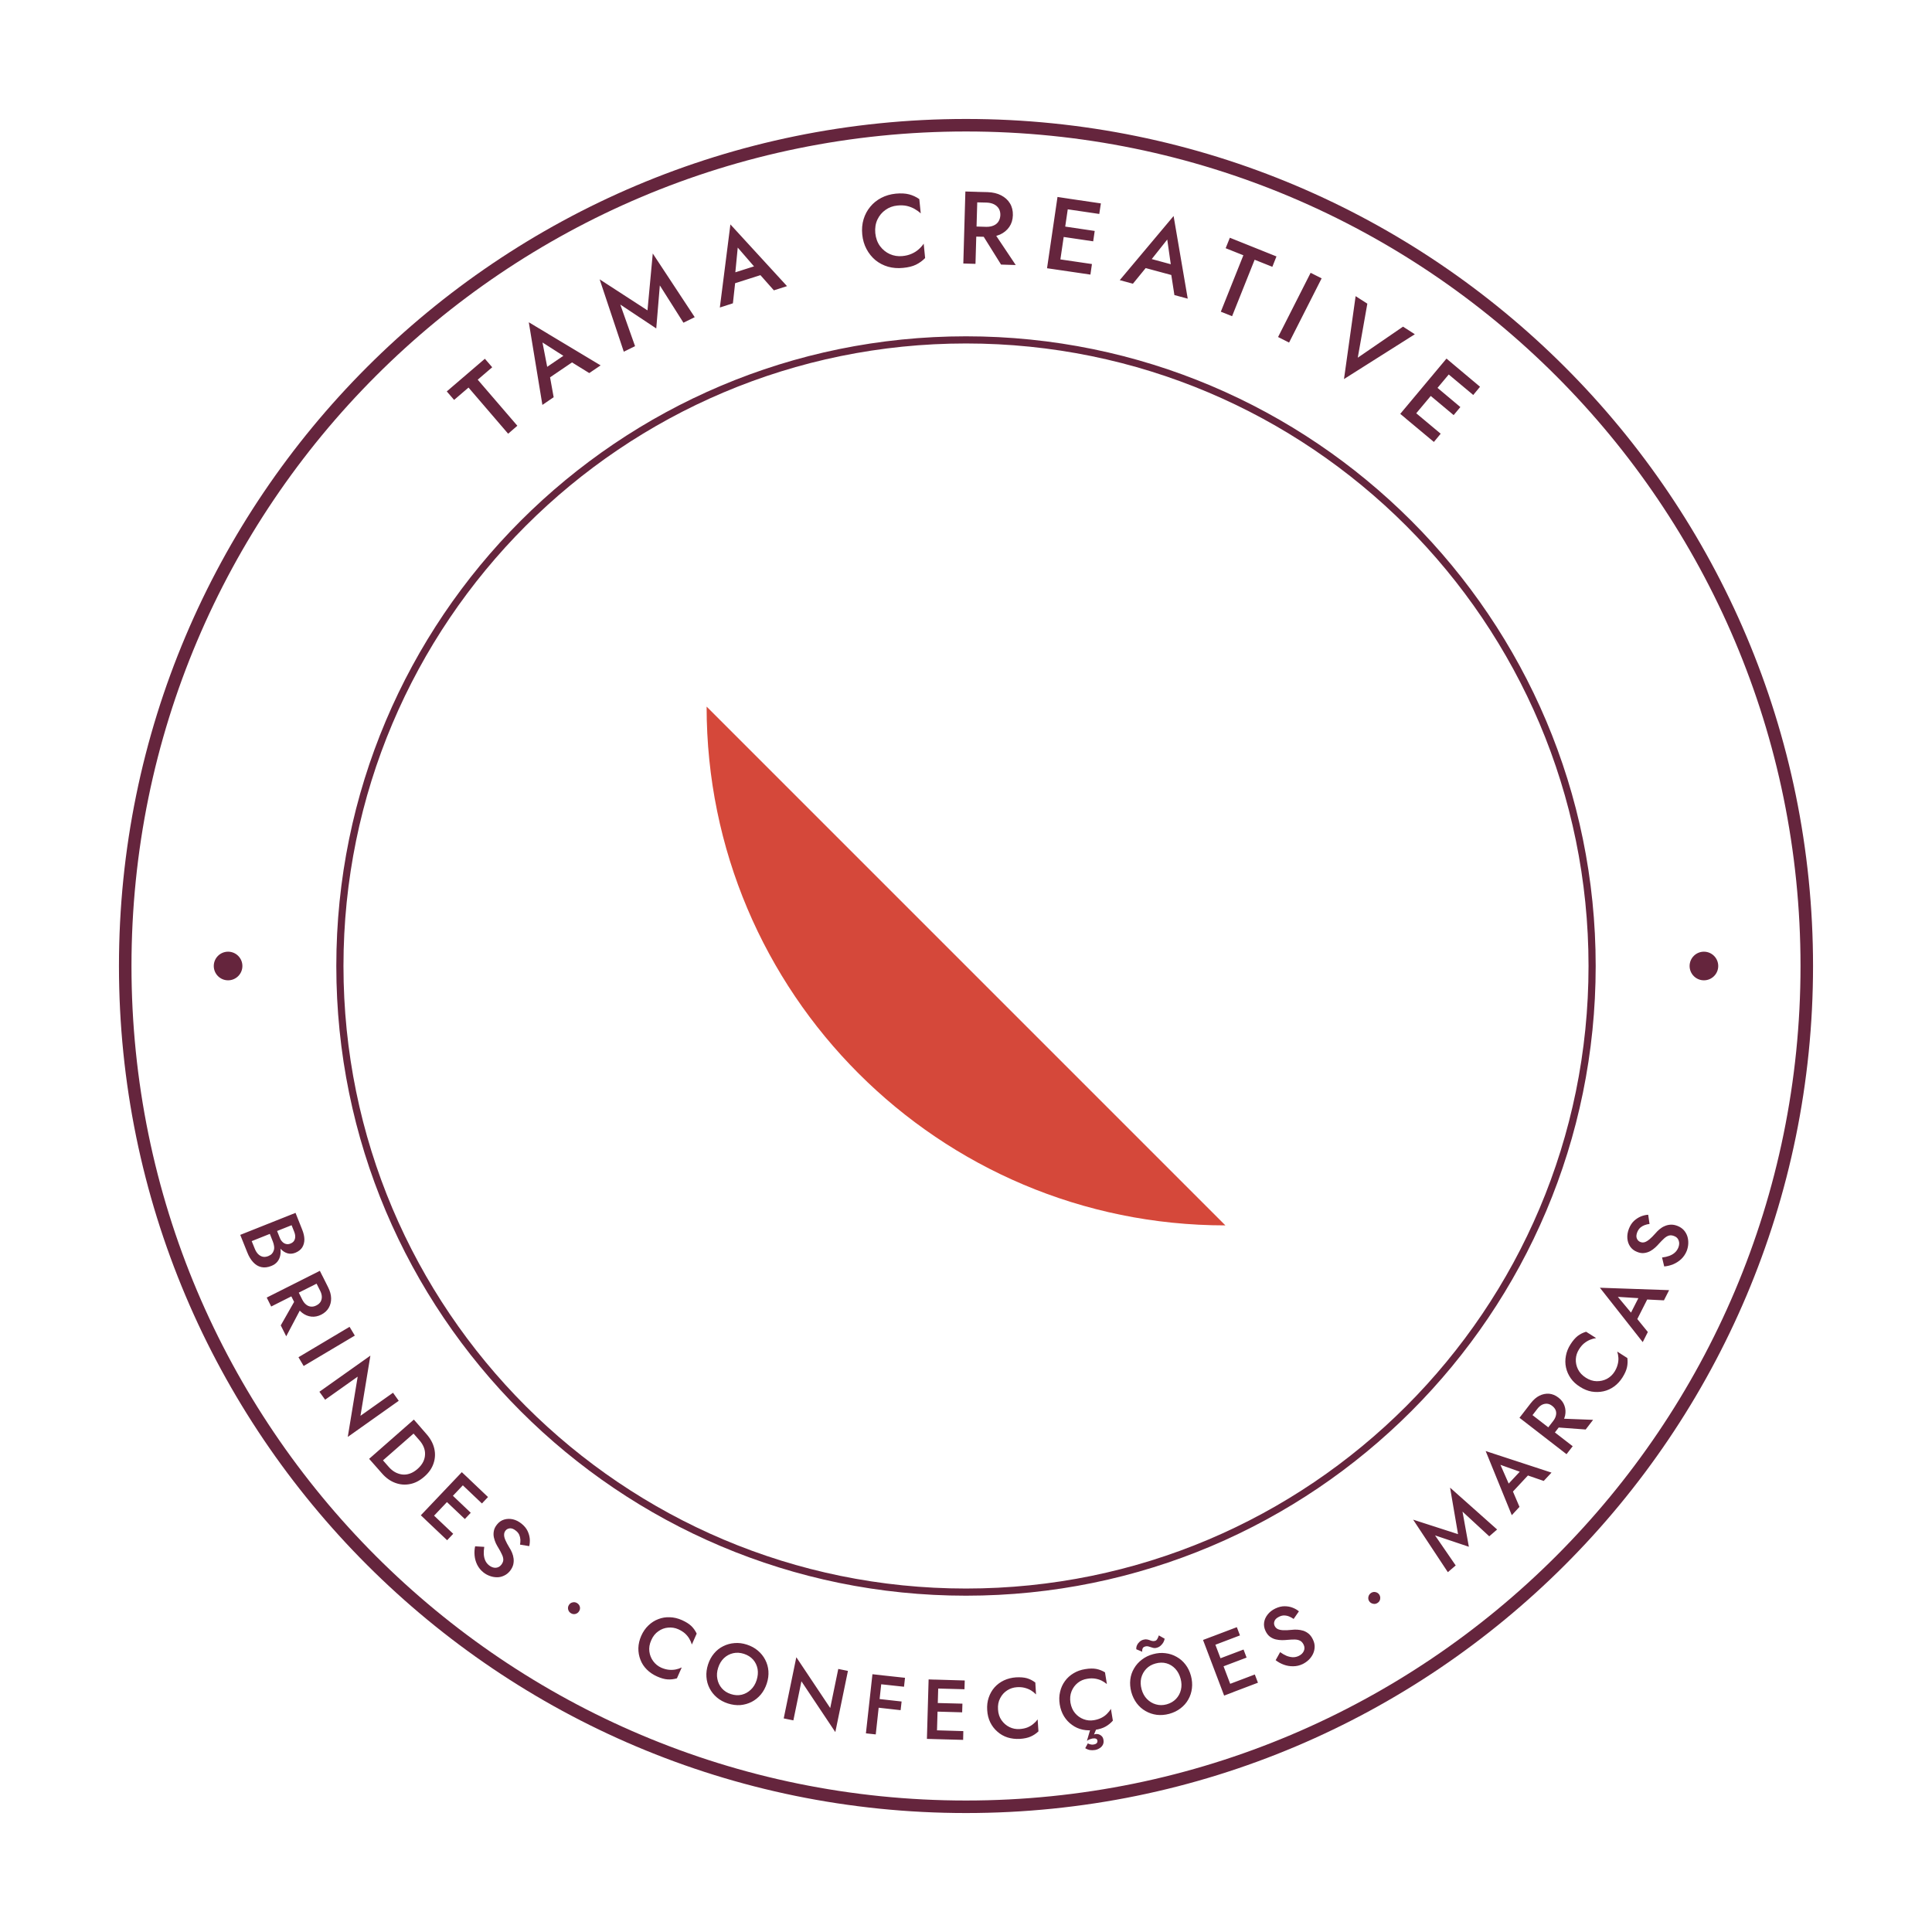
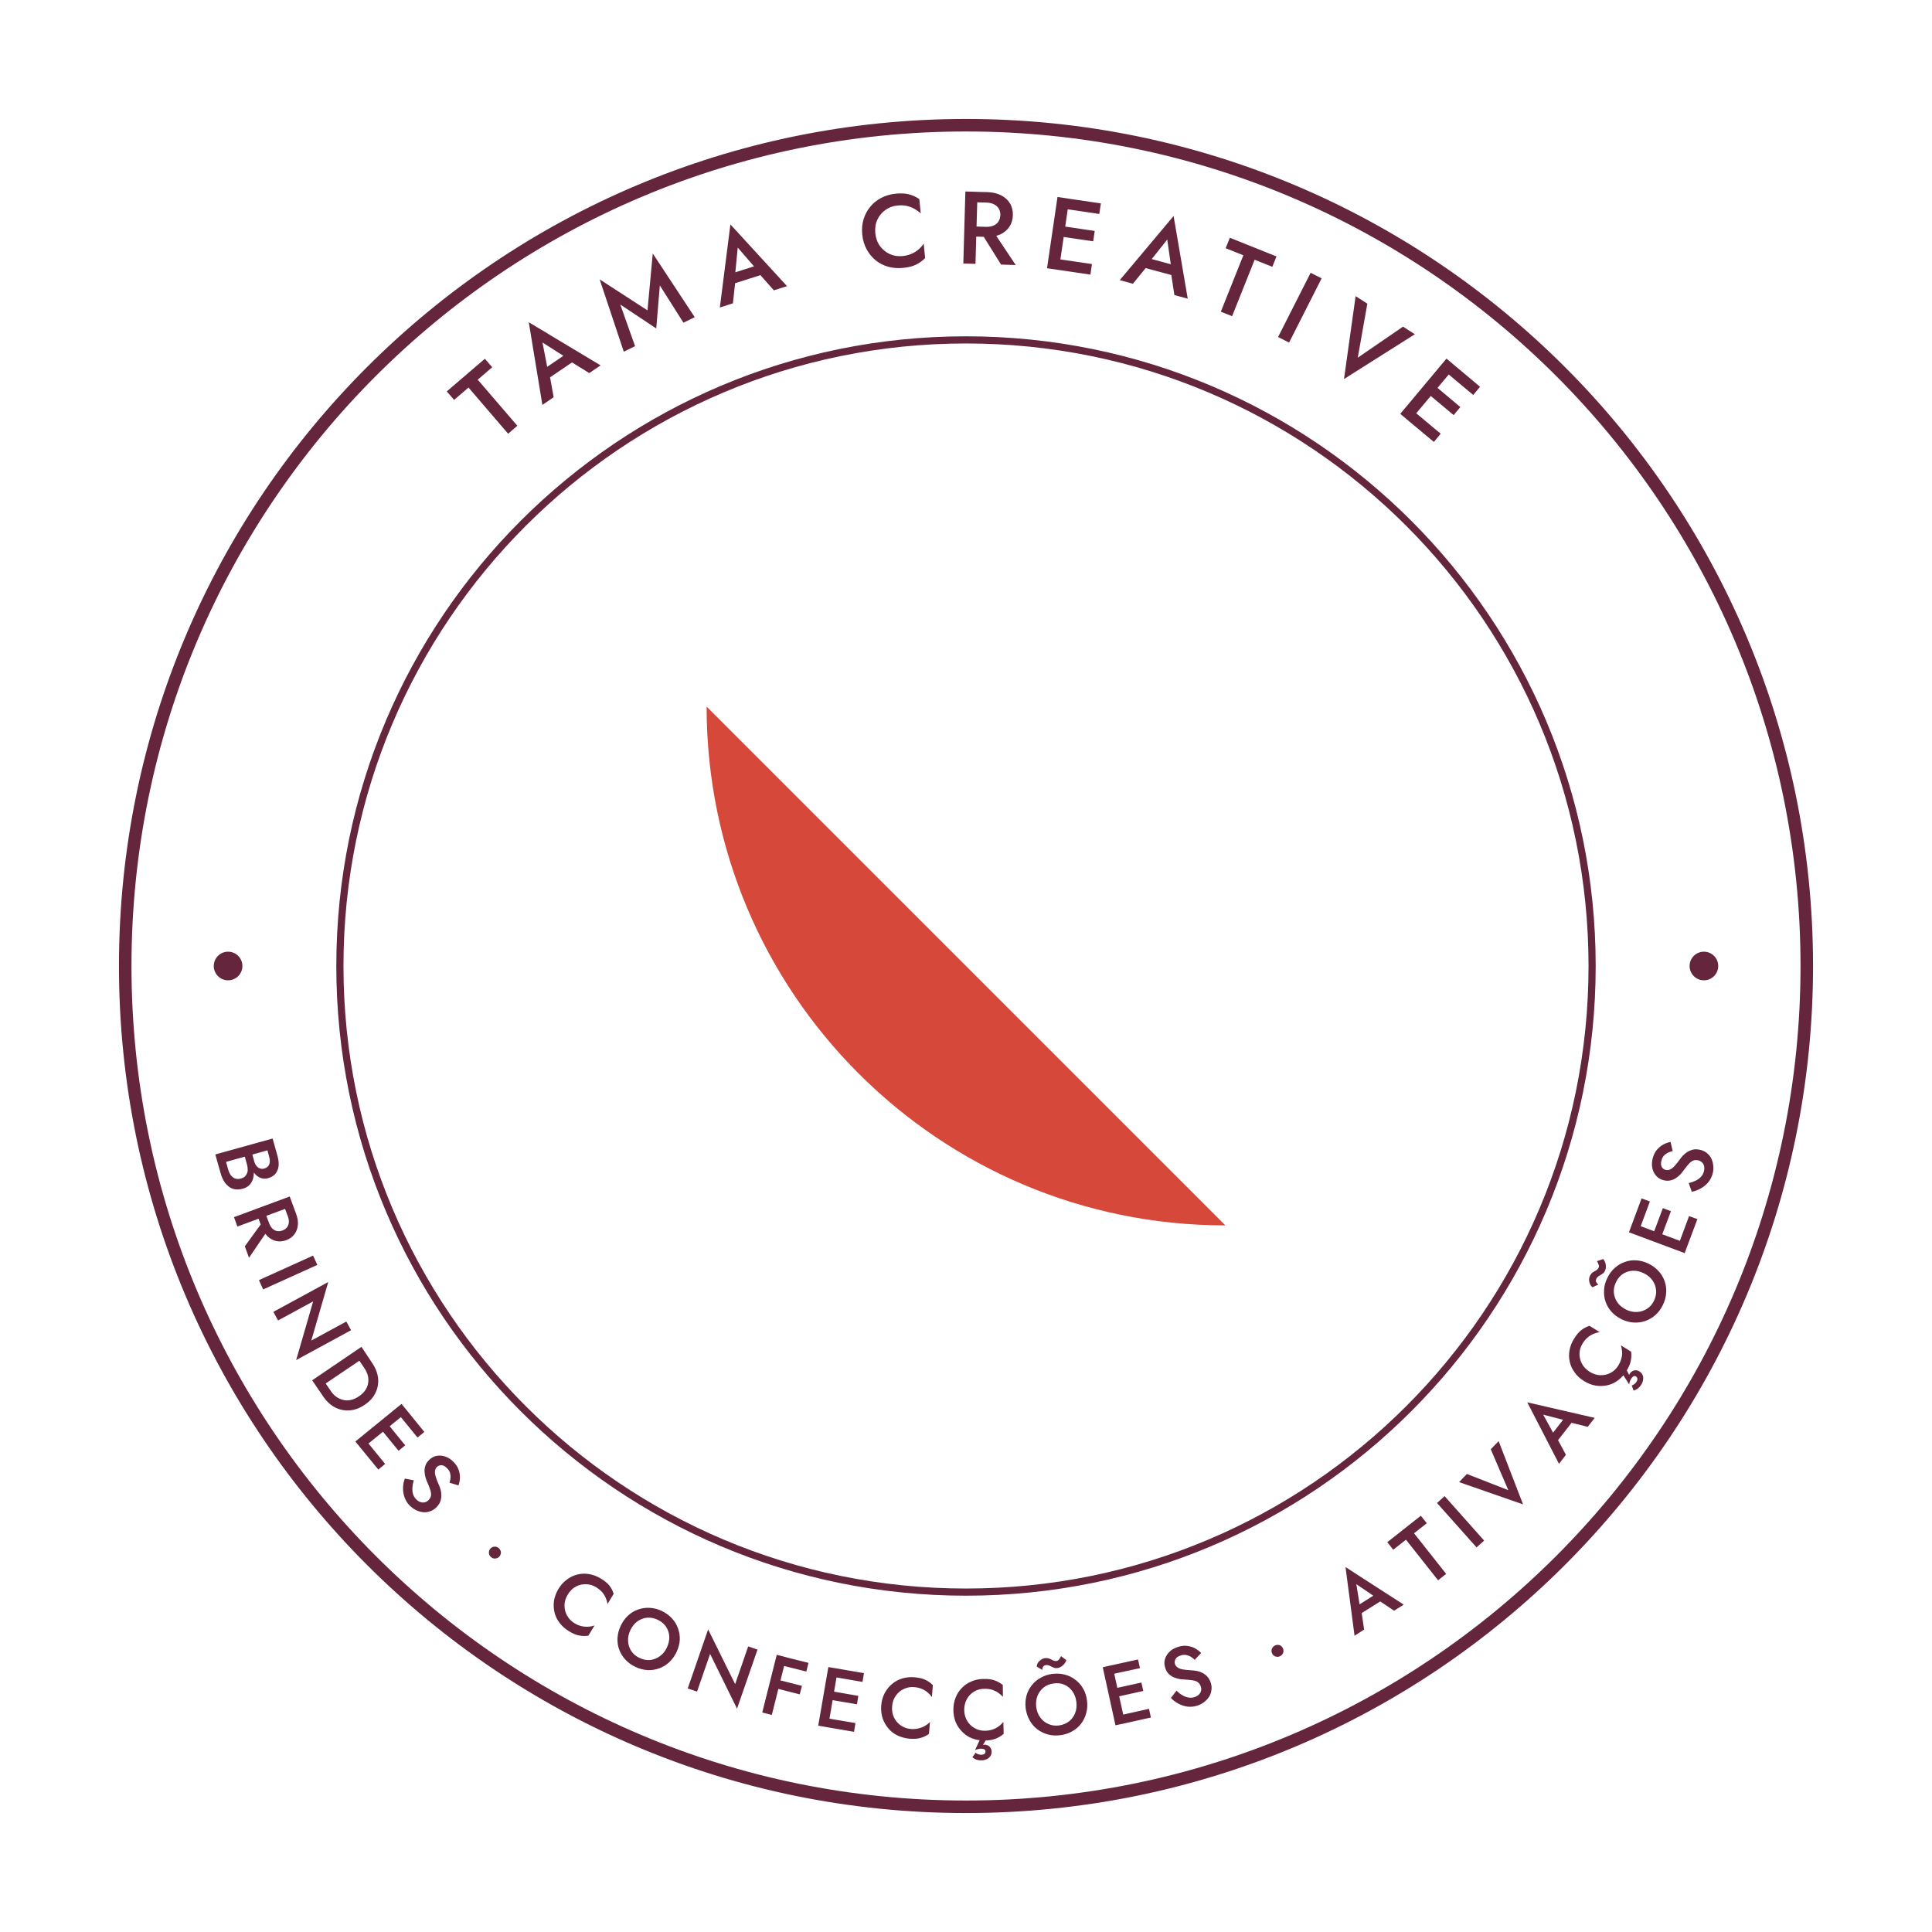
<svg xmlns="http://www.w3.org/2000/svg" viewBox="0 0 216 216" width="216" height="216">
  <g transform="translate(8 8)">
    <circle cx="100" cy="100" r="94" fill="none" stroke="#65253D" stroke-width="1.4" />
    <circle cx="100" cy="100" r="70" fill="none" stroke="#65253D" stroke-width="0.8" />
    <path fill="#65253D" d="M42.77 36.71 44.38 35.33 48.81 40.49 49.84 39.6 45.41 34.45 47.03 33.06 46.21 32.11 41.95 35.76Z M52.99 34.53 56.51 32.14 55.65 31.33 52.56 33.43ZM52.65 30.29 55.39 32.04 55.6 32.3 57.88 33.71 59.15 32.85 51.12 28.03 52.64 37.27 53.9 36.41 53.41 33.7 53.26 33.44Z M61.35 26.05 65.37 28.72 65.77 23.91 68.41 28.08 69.67 27.46 64.98 20.34 64.39 26.7 59.04 23.23 61.74 31.32 63 30.7Z M73.6 23.85 77.65 22.56 77.06 21.54 73.5 22.67ZM74.48 19.68 76.61 22.14 76.74 22.45 78.52 24.46 79.99 23.99 73.66 17.09 72.48 26.38 73.94 25.91 74.24 23.18 74.17 22.88Z M89.86 18.07Q89.78 17.22 90.1 16.54Q90.42 15.87 91.01 15.46Q91.59 15.05 92.32 14.98Q92.89 14.92 93.37 15.02Q93.85 15.13 94.24 15.35Q94.63 15.57 94.94 15.86L94.78 14.26Q94.25 13.89 93.64 13.73Q93.03 13.57 92.15 13.65Q91.26 13.74 90.53 14.12Q89.8 14.5 89.3 15.11Q88.79 15.72 88.55 16.51Q88.31 17.3 88.4 18.22Q88.49 19.12 88.88 19.85Q89.27 20.58 89.88 21.09Q90.5 21.59 91.29 21.82Q92.08 22.04 92.96 21.95Q93.84 21.87 94.41 21.59Q94.98 21.31 95.43 20.85L95.27 19.24Q95.03 19.6 94.69 19.89Q94.35 20.19 93.9 20.38Q93.45 20.58 92.88 20.63Q92.15 20.7 91.49 20.41Q90.84 20.12 90.39 19.52Q89.95 18.92 89.86 18.07Z M101.48 17.67 103.92 21.58 105.56 21.63 102.94 17.71ZM99.93 13.41 99.7 21.46 101.06 21.5 101.29 13.45ZM100.7 14.61 102.32 14.65Q102.79 14.67 103.13 14.84Q103.47 15.01 103.66 15.31Q103.85 15.62 103.84 16.05Q103.82 16.48 103.62 16.78Q103.42 17.08 103.07 17.22Q102.72 17.37 102.25 17.36L100.62 17.31L100.59 18.44L102.27 18.48Q103.16 18.51 103.81 18.22Q104.46 17.92 104.84 17.37Q105.22 16.82 105.24 16.06Q105.26 15.3 104.91 14.73Q104.57 14.17 103.93 13.84Q103.3 13.51 102.41 13.48L100.73 13.44Z M109.89 22.11 113.91 22.7 114.08 21.52 110.06 20.93ZM110.89 15.33 114.9 15.92 115.08 14.74 111.06 14.15ZM110.43 18.42 114.22 18.98 114.39 17.82 110.6 17.26ZM110.23 14.02 109.06 21.99 110.38 22.18 111.55 14.22Z M119.49 21.81 123.6 22.92 123.66 21.75 120.05 20.77ZM122.5 18.78 122.96 22.01 122.89 22.34 123.3 24.99 124.79 25.39 123.21 16.15 117.19 23.32 118.66 23.72 120.4 21.59 120.5 21.3Z M129.03 19.75 131.01 20.54 128.49 26.85 129.75 27.35 132.27 21.04 134.25 21.83 134.71 20.67 129.5 18.58Z M138.53 22.5 134.89 29.68 136.12 30.3 139.76 23.12Z M143.8 31.99 144.87 25.95 143.56 25.11 142.26 34.38 150.18 29.37 148.86 28.52Z M149.19 38.81 152.31 41.41 153.07 40.49 149.96 37.89ZM153.59 33.55 156.71 36.16 157.47 35.24 154.36 32.63ZM151.58 35.95 154.52 38.41 155.27 37.51 152.34 35.05ZM153.72 32.09 148.55 38.27 149.57 39.12 154.74 32.95Z" />
-     <path fill="#65253D" d="M22.37 129.58 22.79 130.65Q23.03 131.24 23.37 131.62Q23.71 131.99 24.14 132.12Q24.56 132.24 25.02 132.06Q25.55 131.84 25.79 131.46Q26.03 131.07 26.03 130.56Q26.02 130.05 25.78 129.46L25.04 127.6L18.86 130.06L19.65 132.03Q19.91 132.69 20.3 133.11Q20.69 133.54 21.2 133.66Q21.71 133.78 22.32 133.54Q22.76 133.37 23.01 133.06Q23.25 132.76 23.33 132.37Q23.41 131.98 23.35 131.54Q23.3 131.1 23.12 130.65L22.65 129.47L22.07 129.7L22.51 130.82Q22.61 131.08 22.64 131.32Q22.68 131.57 22.61 131.79Q22.55 132 22.4 132.17Q22.25 132.33 22 132.43Q21.65 132.57 21.36 132.5Q21.08 132.43 20.85 132.2Q20.63 131.97 20.49 131.62L20.14 130.76L24.6 128.98L24.9 129.73Q25.07 130.17 24.97 130.52Q24.87 130.88 24.48 131.03Q24.22 131.14 23.99 131.08Q23.76 131.03 23.58 130.85Q23.39 130.67 23.28 130.38L22.88 129.38Z M25.27 136.87 23.39 140.18 24 141.4 25.82 137.95ZM27.76 134.08 21.82 137.07 22.32 138.07 28.26 135.08ZM27.19 135.11 27.79 136.3Q27.97 136.65 27.98 136.97Q27.99 137.28 27.84 137.54Q27.69 137.79 27.37 137.95Q27.06 138.11 26.76 138.08Q26.46 138.05 26.22 137.85Q25.98 137.66 25.8 137.31L25.2 136.11L24.37 136.53L24.99 137.77Q25.32 138.42 25.79 138.78Q26.26 139.14 26.81 139.2Q27.36 139.26 27.92 138.98Q28.48 138.69 28.75 138.22Q29.03 137.74 29.02 137.15Q29.01 136.56 28.68 135.91L28.06 134.67Z M31.08 140.34 25.37 143.74 25.95 144.72 31.67 141.32Z M35.94 147.71 32.3 150.29 33.41 143.56 27.71 147.6 28.35 148.49 31.99 145.91 30.88 152.65 36.58 148.61Z M38.27 150.71 33.27 155.1 34.03 155.96 39.03 151.58ZM34.69 156.71Q35.36 157.48 36.17 157.78Q36.99 158.09 37.84 157.92Q38.68 157.76 39.44 157.09Q40.2 156.43 40.47 155.61Q40.75 154.79 40.55 153.94Q40.35 153.09 39.68 152.33L38.73 151.24L37.93 151.93L38.87 153Q39.2 153.37 39.37 153.78Q39.54 154.19 39.52 154.61Q39.51 155.03 39.31 155.44Q39.1 155.86 38.68 156.23Q38.26 156.6 37.82 156.75Q37.39 156.9 36.97 156.85Q36.56 156.8 36.17 156.59Q35.78 156.37 35.46 156L34.52 154.93L33.73 155.62Z M39.55 161.89 41.99 164.2 42.67 163.48 40.23 161.17ZM43.45 157.78 45.88 160.09 46.56 159.37 44.13 157.06ZM41.67 159.65 43.97 161.83 44.63 161.13 42.34 158.95ZM43.63 156.59 39.05 161.41 39.85 162.17 44.43 157.34Z M46.14 164.94 45.12 164.88Q45.01 165.37 45.06 165.91Q45.11 166.45 45.35 166.94Q45.6 167.44 46.05 167.8Q46.38 168.06 46.78 168.2Q47.17 168.34 47.58 168.34Q47.98 168.34 48.35 168.16Q48.73 167.99 49.02 167.63Q49.29 167.28 49.38 166.93Q49.46 166.58 49.42 166.25Q49.38 165.91 49.25 165.6Q49.12 165.28 48.94 165.01Q48.65 164.53 48.5 164.18Q48.35 163.83 48.36 163.58Q48.36 163.32 48.52 163.12Q48.7 162.9 49 162.87Q49.31 162.84 49.67 163.13Q49.93 163.33 50.05 163.59Q50.16 163.85 50.18 164.13Q50.19 164.42 50.14 164.69L51.17 164.86Q51.26 164.48 51.23 164.04Q51.19 163.6 50.98 163.16Q50.77 162.72 50.31 162.35Q49.85 161.98 49.34 161.86Q48.83 161.75 48.36 161.89Q47.89 162.03 47.56 162.45Q47.27 162.81 47.21 163.18Q47.14 163.55 47.22 163.9Q47.3 164.24 47.44 164.55Q47.59 164.85 47.73 165.07Q47.96 165.45 48.11 165.78Q48.27 166.1 48.27 166.39Q48.26 166.67 48.04 166.95Q47.79 167.26 47.41 167.28Q47.04 167.29 46.68 167.01Q46.39 166.78 46.25 166.46Q46.11 166.14 46.09 165.76Q46.07 165.38 46.14 164.94Z M55.6 171.45Q55.46 171.67 55.52 171.94Q55.59 172.22 55.83 172.36Q56.07 172.51 56.34 172.44Q56.6 172.37 56.74 172.14Q56.89 171.91 56.83 171.64Q56.76 171.38 56.52 171.23Q56.28 171.08 56.01 171.15Q55.74 171.21 55.6 171.45Z M64.81 175.38Q65.09 174.73 65.6 174.38Q66.1 174.02 66.69 173.97Q67.28 173.91 67.83 174.15Q68.27 174.35 68.57 174.61Q68.87 174.88 69.06 175.2Q69.25 175.52 69.35 175.86L69.89 174.64Q69.66 174.15 69.29 173.79Q68.91 173.43 68.24 173.13Q67.57 172.83 66.89 172.81Q66.21 172.78 65.6 173.02Q64.99 173.25 64.5 173.72Q64 174.19 63.69 174.89Q63.39 175.58 63.37 176.26Q63.36 176.94 63.6 177.56Q63.83 178.17 64.31 178.65Q64.79 179.13 65.46 179.43Q66.13 179.73 66.65 179.76Q67.17 179.79 67.68 179.64L68.22 178.42Q67.9 178.58 67.54 178.65Q67.17 178.72 66.77 178.68Q66.37 178.64 65.93 178.45Q65.38 178.2 65.03 177.72Q64.68 177.25 64.6 176.64Q64.52 176.02 64.81 175.38Z M72.29 178.46Q72.5 177.8 72.94 177.38Q73.39 176.96 73.97 176.83Q74.54 176.7 75.17 176.9Q75.81 177.11 76.2 177.55Q76.59 178 76.7 178.6Q76.8 179.19 76.59 179.85Q76.38 180.5 75.94 180.91Q75.5 181.33 74.93 181.47Q74.35 181.61 73.71 181.4Q73.09 181.2 72.7 180.75Q72.31 180.3 72.2 179.7Q72.08 179.11 72.29 178.46ZM71.16 178.09Q70.93 178.8 70.98 179.48Q71.03 180.17 71.33 180.75Q71.63 181.34 72.15 181.78Q72.67 182.22 73.38 182.45Q74.1 182.68 74.78 182.63Q75.45 182.57 76.04 182.27Q76.62 181.97 77.06 181.45Q77.5 180.92 77.73 180.21Q77.96 179.5 77.91 178.82Q77.86 178.15 77.55 177.56Q77.25 176.98 76.73 176.54Q76.21 176.1 75.5 175.87Q74.8 175.64 74.12 175.7Q73.44 175.75 72.85 176.05Q72.26 176.34 71.83 176.86Q71.39 177.38 71.16 178.09Z M85.72 178.59 84.82 182.96 81.03 177.28 79.62 184.12 80.7 184.34 81.6 179.97 85.39 185.65 86.8 178.81Z M90.12 180.26 93.07 180.58 93.18 179.58 90.23 179.26ZM89.83 182.88 92.69 183.2 92.8 182.23 89.93 181.91ZM89.54 179.18 88.81 185.79 89.91 185.91 90.63 179.3Z M96.32 186.43 99.68 186.52 99.7 185.54 96.35 185.44ZM96.48 180.77 99.83 180.86 99.86 179.88 96.51 179.78ZM96.41 183.35 99.57 183.44 99.6 182.47 96.44 182.39ZM95.82 179.76 95.63 186.41 96.73 186.44 96.92 179.8Z M103.58 183.12Q103.53 182.4 103.82 181.86Q104.1 181.31 104.6 180.99Q105.09 180.67 105.7 180.63Q106.17 180.6 106.56 180.7Q106.95 180.8 107.27 180.99Q107.59 181.19 107.83 181.44L107.75 180.11Q107.32 179.78 106.82 179.63Q106.32 179.49 105.59 179.53Q104.86 179.58 104.24 179.87Q103.63 180.16 103.19 180.65Q102.76 181.14 102.54 181.79Q102.32 182.43 102.37 183.19Q102.41 183.94 102.71 184.56Q103.01 185.17 103.51 185.6Q104 186.04 104.65 186.25Q105.3 186.45 106.03 186.41Q106.76 186.36 107.23 186.15Q107.71 185.94 108.1 185.57L108.01 184.23Q107.8 184.52 107.51 184.75Q107.22 184.99 106.84 185.14Q106.47 185.28 105.99 185.31Q105.39 185.35 104.86 185.09Q104.33 184.83 103.97 184.32Q103.62 183.82 103.58 183.12Z M111.68 182.37Q111.57 181.66 111.8 181.09Q112.03 180.52 112.49 180.15Q112.95 179.78 113.55 179.69Q114.02 179.61 114.41 179.67Q114.81 179.73 115.15 179.89Q115.48 180.06 115.75 180.28L115.54 178.97Q115.08 178.69 114.57 178.59Q114.05 178.49 113.33 178.61Q112.61 178.72 112.03 179.07Q111.44 179.42 111.06 179.95Q110.67 180.48 110.52 181.15Q110.36 181.81 110.48 182.56Q110.6 183.3 110.96 183.89Q111.32 184.47 111.86 184.85Q112.39 185.24 113.05 185.38Q113.72 185.52 114.44 185.4Q115.16 185.29 115.61 185.03Q116.07 184.77 116.42 184.37L116.2 183.05Q116.02 183.36 115.75 183.62Q115.49 183.88 115.13 184.06Q114.77 184.24 114.3 184.32Q113.7 184.42 113.15 184.21Q112.59 184 112.19 183.53Q111.8 183.06 111.68 182.37ZM114.05 184.82 113.52 186.63Q113.69 186.5 113.88 186.44Q114.06 186.38 114.12 186.37Q114.36 186.33 114.51 186.38Q114.66 186.43 114.69 186.6Q114.72 186.77 114.61 186.89Q114.51 187 114.26 187.04Q114.1 187.07 113.94 187.03Q113.78 187 113.62 186.91L113.33 187.45Q113.61 187.62 113.87 187.66Q114.12 187.7 114.44 187.65Q114.71 187.6 114.94 187.45Q115.17 187.31 115.3 187.07Q115.42 186.83 115.37 186.53Q115.33 186.26 115.18 186.11Q115.04 185.96 114.85 185.9Q114.66 185.84 114.49 185.87Q114.45 185.87 114.4 185.89Q114.36 185.9 114.31 185.92L114.81 184.72Z M119.63 180.86Q119.45 180.2 119.59 179.6Q119.74 179.01 120.15 178.58Q120.56 178.15 121.19 177.98Q121.84 177.8 122.41 177.96Q122.98 178.12 123.4 178.57Q123.81 179.01 123.99 179.67Q124.17 180.33 124.03 180.92Q123.89 181.51 123.48 181.94Q123.07 182.37 122.43 182.55Q121.8 182.72 121.23 182.55Q120.66 182.39 120.23 181.95Q119.81 181.52 119.63 180.86ZM118.48 181.17Q118.68 181.88 119.09 182.43Q119.51 182.98 120.08 183.3Q120.65 183.63 121.33 183.72Q122.01 183.8 122.72 183.61Q123.45 183.41 123.99 182.99Q124.53 182.58 124.85 182.01Q125.18 181.44 125.26 180.75Q125.34 180.07 125.15 179.36Q124.95 178.63 124.54 178.1Q124.13 177.56 123.55 177.24Q122.98 176.91 122.3 176.83Q121.63 176.74 120.91 176.94Q120.2 177.13 119.66 177.55Q119.12 177.96 118.79 178.53Q118.45 179.1 118.37 179.77Q118.29 180.44 118.48 181.17ZM119.04 176.39 119.71 176.67Q119.69 176.6 119.7 176.48Q119.71 176.36 119.78 176.24Q119.85 176.13 120.03 176.08Q120.25 176.02 120.45 176.09Q120.65 176.16 120.87 176.22Q121.09 176.29 121.33 176.22Q121.59 176.15 121.77 175.98Q121.96 175.81 122.07 175.61Q122.18 175.4 122.21 175.21L121.56 174.84Q121.48 175.1 121.38 175.25Q121.29 175.41 121.14 175.45Q120.95 175.5 120.81 175.46Q120.66 175.43 120.53 175.37Q120.39 175.32 120.22 175.29Q120.06 175.26 119.84 175.32Q119.6 175.38 119.41 175.55Q119.22 175.72 119.12 175.94Q119.02 176.15 119.04 176.39Z M129.5 181.32 132.64 180.13 132.29 179.21 129.15 180.4ZM127.5 176.03 130.63 174.84 130.28 173.92 127.14 175.11ZM128.41 178.44 131.37 177.32 131.03 176.42 128.07 177.54ZM126.5 175.35 128.86 181.57 129.89 181.18 127.53 174.96Z M135.12 176.71 134.62 177.61Q135.01 177.92 135.52 178.11Q136.03 178.3 136.58 178.29Q137.13 178.29 137.65 178.04Q138.03 177.85 138.33 177.56Q138.63 177.26 138.8 176.9Q138.97 176.53 138.98 176.12Q138.99 175.71 138.78 175.29Q138.59 174.89 138.32 174.66Q138.04 174.43 137.72 174.32Q137.39 174.22 137.05 174.2Q136.72 174.18 136.4 174.22Q135.83 174.28 135.46 174.26Q135.08 174.24 134.85 174.13Q134.62 174.01 134.51 173.78Q134.38 173.52 134.49 173.24Q134.59 172.95 135.01 172.75Q135.31 172.6 135.59 172.61Q135.88 172.62 136.14 172.73Q136.4 172.84 136.63 173L137.22 172.15Q136.93 171.9 136.51 171.74Q136.1 171.58 135.61 171.58Q135.12 171.58 134.59 171.83Q134.05 172.09 133.73 172.5Q133.4 172.91 133.33 173.39Q133.26 173.87 133.49 174.35Q133.69 174.77 133.99 174.99Q134.3 175.21 134.64 175.29Q134.99 175.37 135.33 175.37Q135.66 175.37 135.92 175.34Q136.37 175.3 136.73 175.3Q137.08 175.3 137.34 175.43Q137.59 175.55 137.75 175.88Q137.92 176.24 137.77 176.58Q137.62 176.93 137.21 177.13Q136.88 177.29 136.53 177.28Q136.18 177.26 135.83 177.12Q135.48 176.97 135.12 176.71Z M145.08 171.02Q145.23 171.24 145.5 171.3Q145.77 171.37 146.01 171.21Q146.25 171.06 146.3 170.79Q146.35 170.51 146.21 170.29Q146.06 170.06 145.79 170Q145.53 169.94 145.29 170.09Q145.05 170.25 144.99 170.52Q144.93 170.79 145.08 171.02Z M152.44 163.66 156.22 164.93 155.51 161 158.5 163.76 159.38 163 154.12 158.32 155.01 163.52 149.99 161.9 153.87 167.77 154.75 167.02Z M160.8 159.13 163.2 156.56 162.36 156.06 160.25 158.32ZM159.75 155.77 162.28 156.67 162.5 156.85 164.59 157.57 165.46 156.64 158.1 154.23 161.02 161.4 161.88 160.47 160.99 158.38 160.82 158.2Z M165.48 151.54 169.28 151.82 170.11 150.74 166.21 150.59ZM161.88 150.51 167.14 154.58 167.83 153.69 162.57 149.62ZM163.06 150.57 163.88 149.51Q164.11 149.21 164.39 149.06Q164.67 148.92 164.97 148.94Q165.26 148.96 165.55 149.19Q165.82 149.4 165.93 149.68Q166.03 149.96 165.95 150.27Q165.88 150.57 165.64 150.88L164.82 151.94L165.56 152.51L166.41 151.41Q166.85 150.83 166.98 150.26Q167.1 149.68 166.91 149.16Q166.73 148.63 166.23 148.25Q165.74 147.87 165.19 147.82Q164.64 147.78 164.11 148.04Q163.59 148.3 163.14 148.88L162.29 149.98Z M169.3 146.03Q168.7 145.65 168.42 145.09Q168.15 144.54 168.18 143.95Q168.21 143.37 168.54 142.85Q168.79 142.45 169.1 142.19Q169.41 141.94 169.76 141.79Q170.1 141.65 170.45 141.6L169.33 140.89Q168.81 141.04 168.39 141.36Q167.98 141.68 167.59 142.29Q167.19 142.91 167.07 143.58Q166.94 144.25 167.08 144.89Q167.22 145.53 167.61 146.09Q168 146.65 168.65 147.05Q169.28 147.46 169.95 147.58Q170.62 147.69 171.27 147.55Q171.91 147.41 172.46 147.01Q173.01 146.61 173.4 145.99Q173.79 145.37 173.9 144.86Q174.01 144.35 173.94 143.83L172.81 143.11Q172.92 143.45 172.94 143.82Q172.96 144.19 172.85 144.58Q172.75 144.97 172.5 145.37Q172.17 145.88 171.65 146.16Q171.12 146.43 170.51 146.42Q169.89 146.41 169.3 146.03Z M174.82 139.93 176.41 136.79 175.47 136.55 174.07 139.3ZM172.88 136.99 175.56 137.16 175.82 137.27 178.03 137.38 178.61 136.24 170.87 135.97 175.66 142.05 176.23 140.92 174.8 139.16 174.58 139.03Z M177.82 132.59 178.06 133.59Q178.56 133.55 179.06 133.35Q179.56 133.14 179.96 132.77Q180.36 132.39 180.58 131.85Q180.73 131.45 180.75 131.04Q180.77 130.62 180.65 130.23Q180.53 129.85 180.26 129.54Q179.98 129.23 179.55 129.06Q179.14 128.9 178.78 128.92Q178.42 128.94 178.11 129.08Q177.8 129.21 177.54 129.43Q177.28 129.65 177.07 129.9Q176.7 130.32 176.41 130.56Q176.12 130.8 175.87 130.88Q175.62 130.95 175.38 130.85Q175.12 130.75 175 130.46Q174.88 130.18 175.05 129.75Q175.18 129.44 175.39 129.25Q175.6 129.07 175.87 128.97Q176.14 128.87 176.42 128.84L176.27 127.81Q175.89 127.83 175.47 127.99Q175.06 128.16 174.7 128.48Q174.34 128.81 174.12 129.36Q173.9 129.92 173.94 130.44Q173.98 130.96 174.25 131.36Q174.53 131.77 175.02 131.96Q175.45 132.14 175.82 132.09Q176.2 132.04 176.51 131.87Q176.81 131.7 177.06 131.47Q177.31 131.24 177.48 131.04Q177.78 130.71 178.04 130.47Q178.31 130.22 178.58 130.14Q178.85 130.06 179.19 130.2Q179.56 130.34 179.68 130.7Q179.81 131.05 179.64 131.48Q179.5 131.82 179.24 132.05Q178.98 132.28 178.62 132.41Q178.26 132.54 177.82 132.59Z" />
+     <path fill="#65253D" d="M19.61 120.97 L19.92 122.08 Q20.09 122.69 20.39 123.1 Q20.69 123.51 21.1 123.68 Q21.5 123.85 21.98 123.72 Q22.53 123.56 22.81 123.21 Q23.09 122.84 23.15 122.34 Q23.19 121.83 23.02 121.22 L22.48 119.29 L16.07 121.07 L16.65 123.11 Q16.83 123.79 17.17 124.25 Q17.52 124.72 18.01 124.9 Q18.5 125.07 19.14 124.9 Q19.59 124.78 19.87 124.5 Q20.15 124.22 20.27 123.84 Q20.39 123.47 20.38 123.02 Q20.37 122.58 20.24 122.11 L19.9 120.89 L19.3 121.05 L19.62 122.22 Q19.69 122.48 19.69 122.73 Q19.71 122.98 19.61 123.19 Q19.53 123.39 19.36 123.55 Q19.2 123.69 18.94 123.76 Q18.58 123.86 18.29 123.76 Q18.02 123.66 17.82 123.41 Q17.63 123.16 17.52 122.79 L17.27 121.9 L21.9 120.61 L22.11 121.39 Q22.23 121.85 22.1 122.18 Q21.96 122.53 21.56 122.64 Q21.28 122.72 21.06 122.63 Q20.84 122.56 20.68 122.36 Q20.51 122.16 20.43 121.86 L20.14 120.82Z M21.61 128.26 L19.37 131.34 L19.84 132.62 L22.03 129.4Z M23.71 126.73 L24.18 127.98 Q24.32 128.34 24.29 128.66 Q24.27 128.97 24.09 129.21 Q23.91 129.45 23.58 129.57 Q23.25 129.69 22.95 129.63 Q22.66 129.57 22.44 129.34 Q22.23 129.13 22.09 128.76 L21.62 127.5 L20.75 127.83 L21.23 129.13 Q21.49 129.81 21.91 130.22 Q22.34 130.63 22.88 130.75 Q23.42 130.87 24.01 130.65 Q24.6 130.43 24.92 129.99 Q25.25 129.55 25.3 128.96 Q25.36 128.37 25.1 127.69 L24.62 126.39Z M24.39 125.77 L18.16 128.08 L18.54 129.13 L24.78 126.82Z M27 132.38 L20.95 135.12 L21.42 136.16 L27.48 133.42Z M30.72 139.75 L26.8 141.88 L28.7 135.33 L22.56 138.67 L23.09 139.63 L27.01 137.5 L25.11 144.06 L31.25 140.72Z M28.11 148.09 Q28.68 148.94 29.44 149.34 Q30.22 149.75 31.08 149.68 Q31.93 149.63 32.77 149.06 Q33.61 148.5 33.98 147.72 Q34.36 146.94 34.27 146.07 Q34.17 145.21 33.6 144.37 L32.8 143.17 L31.92 143.75 L32.72 144.93 Q33 145.34 33.12 145.77 Q33.23 146.2 33.16 146.61 Q33.1 147.03 32.85 147.41 Q32.59 147.8 32.13 148.11 Q31.66 148.43 31.21 148.52 Q30.76 148.62 30.35 148.51 Q29.95 148.41 29.59 148.16 Q29.23 147.89 28.96 147.48 L28.16 146.3 L27.29 146.89Z M32.41 142.58 L26.9 146.32 L27.55 147.26 L33.05 143.54Z M36.56 150.12 L38.68 152.72 L39.44 152.09 L37.33 149.49Z M32.17 153.7 L34.3 156.3 L35.06 155.67 L32.94 153.07Z M34.56 151.75 L36.56 154.2 L37.3 153.59 L35.31 151.14Z M36.89 148.96 L31.73 153.16 L32.43 154.01 L37.59 149.81Z M38.26 157.5 L37.26 157.31 Q37.08 157.78 37.06 158.32 Q37.04 158.86 37.22 159.38 Q37.4 159.91 37.8 160.32 Q38.1 160.62 38.48 160.82 Q38.84 161 39.25 161.06 Q39.65 161.11 40.04 160.98 Q40.44 160.86 40.77 160.54 Q41.08 160.23 41.22 159.89 Q41.34 159.55 41.34 159.22 Q41.35 158.88 41.26 158.55 Q41.17 158.22 41.03 157.93 Q40.8 157.42 40.7 157.05 Q40.59 156.68 40.64 156.44 Q40.67 156.18 40.85 156 Q41.06 155.81 41.36 155.81 Q41.67 155.82 41.99 156.16 Q42.23 156.39 42.31 156.66 Q42.39 156.94 42.37 157.22 Q42.34 157.5 42.26 157.77 L43.26 158.07 Q43.4 157.7 43.42 157.26 Q43.44 156.82 43.29 156.36 Q43.14 155.89 42.73 155.47 Q42.32 155.04 41.83 154.86 Q41.34 154.68 40.85 154.76 Q40.37 154.84 39.99 155.21 Q39.65 155.53 39.55 155.89 Q39.43 156.25 39.47 156.61 Q39.5 156.95 39.6 157.28 Q39.71 157.6 39.82 157.83 Q40 158.24 40.11 158.59 Q40.22 158.92 40.19 159.21 Q40.14 159.49 39.89 159.74 Q39.6 160.01 39.22 159.98 Q38.85 159.95 38.53 159.62 Q38.27 159.36 38.17 159.02 Q38.08 158.69 38.11 158.31 Q38.13 157.93 38.26 157.5Z M46.8 165.17 Q46.64 165.37 46.66 165.64 Q46.69 165.93 46.92 166.1 Q47.13 166.28 47.41 166.24 Q47.68 166.21 47.85 166 Q48.02 165.79 48 165.51 Q47.96 165.25 47.74 165.07 Q47.53 164.89 47.25 164.92 Q46.97 164.95 46.8 165.17Z M55.48 170.27 Q55.84 169.67 56.39 169.38 Q56.93 169.09 57.53 169.12 Q58.12 169.13 58.63 169.44 Q59.04 169.7 59.31 169.99 Q59.57 170.3 59.72 170.64 Q59.87 170.98 59.92 171.33 L60.61 170.19 Q60.45 169.67 60.13 169.27 Q59.8 168.86 59.17 168.48 Q58.54 168.1 57.87 167.99 Q57.2 167.87 56.57 168.03 Q55.93 168.18 55.39 168.59 Q54.83 168.99 54.43 169.65 Q54.05 170.29 53.94 170.96 Q53.84 171.64 54 172.28 Q54.15 172.92 54.57 173.45 Q54.98 173.99 55.61 174.37 Q56.23 174.76 56.75 174.85 Q57.26 174.95 57.78 174.87 L58.47 173.73 Q58.14 173.84 57.77 173.87 Q57.39 173.89 57 173.8 Q56.61 173.71 56.2 173.46 Q55.69 173.14 55.4 172.62 Q55.11 172.11 55.11 171.5 Q55.11 170.87 55.48 170.27Z M61.4 173.75 Q61.08 174.43 61.04 175.11 Q61 175.8 61.22 176.41 Q61.45 177.04 61.91 177.54 Q62.37 178.04 63.04 178.36 Q63.72 178.68 64.41 178.72 Q65.08 178.75 65.7 178.52 Q66.32 178.3 66.82 177.84 Q67.32 177.37 67.64 176.7 Q67.96 176.02 68 175.34 Q68.03 174.67 67.8 174.05 Q67.58 173.43 67.12 172.93 Q66.66 172.43 65.99 172.11 Q65.32 171.79 64.64 171.76 Q63.96 171.72 63.33 171.95 Q62.71 172.16 62.22 172.62 Q61.72 173.08 61.4 173.75Z M62.47 174.27 Q62.76 173.64 63.25 173.28 Q63.75 172.92 64.35 172.86 Q64.93 172.81 65.53 173.09 Q66.13 173.38 66.46 173.86 Q66.79 174.36 66.83 174.97 Q66.85 175.57 66.56 176.19 Q66.27 176.81 65.78 177.16 Q65.29 177.52 64.7 177.59 Q64.11 177.65 63.5 177.36 Q62.91 177.09 62.58 176.59 Q62.25 176.09 62.22 175.48 Q62.18 174.88 62.47 174.27Z M75.65 176.07 L74.19 180.29 L71.17 174.17 L68.89 180.77 L69.93 181.12 L71.39 176.91 L74.4 183.03 L76.69 176.43Z M79.27 178.16 L82.15 178.88 L82.39 177.91 L79.51 177.19Z M78.62 180.72 L81.41 181.43 L81.66 180.48 L78.86 179.77Z M78.84 177.01 L77.22 183.46 L78.29 183.73 L79.91 177.28Z M85.12 179.47 L88.43 180.04 L88.59 179.06 L85.29 178.49Z M84.16 185.05 L87.48 185.62 L87.64 184.64 L84.33 184.08Z M84.68 182.01 L87.81 182.54 L87.96 181.6 L84.85 181.06Z M84.61 178.38 L83.48 184.93 L84.57 185.12 L85.69 178.56Z M91.74 182.78 Q91.79 182.07 92.16 181.57 Q92.51 181.07 93.05 180.83 Q93.59 180.57 94.19 180.62 Q94.67 180.66 95.04 180.81 Q95.41 180.96 95.69 181.2 Q95.98 181.44 96.19 181.73 L96.29 180.4 Q95.91 180.01 95.44 179.8 Q94.97 179.58 94.23 179.52 Q93.5 179.46 92.86 179.66 Q92.2 179.86 91.71 180.29 Q91.21 180.71 90.9 181.31 Q90.58 181.92 90.52 182.69 Q90.47 183.44 90.67 184.08 Q90.89 184.73 91.32 185.24 Q91.74 185.74 92.35 186.03 Q92.96 186.32 93.69 186.39 Q94.43 186.45 94.93 186.3 Q95.43 186.16 95.86 185.85 L95.97 184.52 Q95.72 184.78 95.4 184.96 Q95.07 185.15 94.68 185.24 Q94.29 185.34 93.81 185.3 Q93.21 185.25 92.72 184.91 Q92.24 184.59 91.96 184.04 Q91.68 183.48 91.74 182.78Z M99.8 183.19 Q99.8 182.47 100.11 181.94 Q100.41 181.41 100.92 181.11 Q101.43 180.81 102.04 180.81 Q102.51 180.8 102.89 180.91 Q103.28 181.03 103.59 181.24 Q103.89 181.45 104.13 181.71 L104.11 180.38 Q103.69 180.04 103.2 179.87 Q102.7 179.69 101.97 179.71 Q101.25 179.71 100.62 179.98 Q99.99 180.24 99.54 180.71 Q99.07 181.18 98.83 181.82 Q98.58 182.45 98.59 183.21 Q98.6 183.96 98.87 184.59 Q99.15 185.22 99.63 185.67 Q100.1 186.14 100.73 186.37 Q101.37 186.6 102.1 186.59 Q102.83 186.58 103.31 186.39 Q103.8 186.2 104.21 185.85 L104.18 184.51 Q103.96 184.79 103.65 185.01 Q103.36 185.23 102.98 185.36 Q102.59 185.49 102.12 185.5 Q101.51 185.51 100.99 185.22 Q100.47 184.94 100.14 184.41 Q99.82 183.89 99.8 183.19Z M101.8 185.96 L101.01 187.67 Q101.2 187.57 101.4 187.54 Q101.58 187.5 101.65 187.5 Q101.89 187.5 102.03 187.57 Q102.17 187.64 102.18 187.81 Q102.18 187.98 102.06 188.09 Q101.94 188.18 101.69 188.18 Q101.53 188.19 101.37 188.13 Q101.22 188.08 101.07 187.96 L100.71 188.46 Q100.96 188.67 101.21 188.74 Q101.46 188.82 101.78 188.81 Q102.05 188.8 102.3 188.69 Q102.55 188.58 102.71 188.36 Q102.87 188.14 102.86 187.84 Q102.86 187.57 102.73 187.4 Q102.62 187.23 102.44 187.14 Q102.26 187.05 102.08 187.06 Q102.04 187.05 101.99 187.07 Q101.95 187.07 101.9 187.08 L102.56 185.97Z M106.67 182.98 Q106.77 183.71 107.1 184.31 Q107.43 184.92 107.95 185.32 Q108.47 185.72 109.13 185.91 Q109.79 186.09 110.52 186 Q111.27 185.91 111.86 185.57 Q112.46 185.24 112.86 184.72 Q113.26 184.21 113.44 183.53 Q113.62 182.87 113.53 182.14 Q113.44 181.39 113.11 180.81 Q112.78 180.22 112.25 179.82 Q111.74 179.41 111.07 179.23 Q110.42 179.05 109.68 179.14 Q108.95 179.23 108.36 179.57 Q107.76 179.89 107.36 180.41 Q106.94 180.93 106.76 181.58 Q106.59 182.23 106.67 182.98Z M107.85 182.84 Q107.77 182.16 108 181.58 Q108.23 181.02 108.7 180.65 Q109.16 180.29 109.81 180.21 Q110.48 180.12 111.02 180.36 Q111.56 180.6 111.91 181.11 Q112.26 181.6 112.34 182.28 Q112.42 182.96 112.2 183.53 Q111.98 184.09 111.51 184.46 Q111.04 184.82 110.38 184.91 Q109.74 184.99 109.2 184.74 Q108.65 184.5 108.29 184 Q107.94 183.52 107.85 182.84Z M107.91 178.33 L108.53 178.7 Q108.52 178.63 108.55 178.51 Q108.58 178.39 108.66 178.29 Q108.75 178.19 108.93 178.16 Q109.16 178.14 109.35 178.23 Q109.54 178.33 109.75 178.42 Q109.95 178.52 110.2 178.49 Q110.47 178.46 110.67 178.31 Q110.88 178.17 111.02 177.99 Q111.16 177.8 111.22 177.61 L110.63 177.16 Q110.51 177.4 110.39 177.54 Q110.28 177.68 110.12 177.7 Q109.93 177.72 109.8 177.66 Q109.65 177.61 109.53 177.53 Q109.4 177.46 109.24 177.41 Q109.08 177.36 108.86 177.38 Q108.61 177.41 108.4 177.55 Q108.18 177.69 108.05 177.89 Q107.92 178.09 107.91 178.33Z M116.17 179.21 L119.45 178.5 L119.23 177.53 L115.96 178.25Z M117.39 184.75 L120.67 184.02 L120.46 183.05 L117.18 183.78Z M116.72 181.74 L119.82 181.05 L119.61 180.11 L116.52 180.79Z M115.29 178.4 L116.71 184.89 L117.79 184.66 L116.36 178.16Z M123.53 181.02 L122.91 181.83 Q123.25 182.2 123.73 182.46 Q124.2 182.72 124.74 182.8 Q125.29 182.87 125.84 182.7 Q126.25 182.57 126.59 182.32 Q126.92 182.08 127.15 181.74 Q127.38 181.41 127.43 181 Q127.51 180.59 127.37 180.15 Q127.23 179.73 126.99 179.46 Q126.75 179.19 126.45 179.04 Q126.15 178.88 125.82 178.82 Q125.48 178.75 125.16 178.74 Q124.6 178.71 124.22 178.64 Q123.85 178.57 123.65 178.42 Q123.43 178.27 123.36 178.03 Q123.28 177.76 123.42 177.49 Q123.57 177.22 124.01 177.08 Q124.32 176.98 124.61 177.03 Q124.88 177.08 125.13 177.22 Q125.37 177.38 125.57 177.57 L126.29 176.81 Q126.02 176.53 125.64 176.3 Q125.26 176.09 124.77 176.02 Q124.29 175.94 123.73 176.12 Q123.16 176.29 122.78 176.64 Q122.4 177 122.25 177.47 Q122.1 177.94 122.27 178.45 Q122.4 178.89 122.67 179.15 Q122.94 179.41 123.27 179.54 Q123.6 179.67 123.94 179.73 Q124.27 179.77 124.53 179.78 Q124.97 179.8 125.33 179.86 Q125.68 179.91 125.92 180.07 Q126.15 180.24 126.26 180.58 Q126.38 180.96 126.18 181.28 Q125.98 181.6 125.54 181.74 Q125.19 181.85 124.85 181.78 Q124.5 181.72 124.18 181.52 Q123.85 181.33 123.53 181.02Z M134.22 176.85 Q134.32 177.09 134.58 177.19 Q134.85 177.29 135.1 177.17 Q135.36 177.05 135.46 176.79 Q135.54 176.54 135.43 176.29 Q135.33 176.04 135.07 175.93 Q134.81 175.85 134.56 175.96 Q134.3 176.08 134.2 176.34 Q134.1 176.6 134.22 176.85Z M143.64 169.11 L145.86 170.62 L146.03 170.85 L147.86 172.08 L148.94 171.4 L142.43 167.2 L143.44 174.88 L144.51 174.19 L144.18 171.95 L144.06 171.73Z M143.8 172.62 L146.78 170.75 L146.09 170.05 L143.48 171.7Z M147.77 165.26 L149.19 164.14 L152.78 168.68 L153.68 167.96 L150.09 163.42 L151.52 162.3 L150.85 161.46 L147.1 164.42Z M152.66 160.04 L157.08 165 L157.93 164.24 L153.51 159.27Z M160.63 158.6 L156 156.79 L155.13 157.7 L162.28 160.19 L159.55 153.12 L158.67 154.03Z M164.53 150.16 L167.13 150.83 L167.37 150.99 L169.51 151.52 L170.29 150.52 L162.75 148.78 L166.3 155.66 L167.07 154.65 L166 152.65 L165.81 152.49Z M165.88 153.41 L168.04 150.64 L167.15 150.22 L165.26 152.66Z M169.73 145.37 Q169.13 144.99 168.85 144.44 Q168.57 143.89 168.59 143.3 Q168.62 142.71 168.94 142.2 Q169.19 141.79 169.49 141.54 Q169.8 141.28 170.15 141.13 Q170.49 140.99 170.84 140.93 L169.71 140.23 Q169.2 140.39 168.79 140.71 Q168.37 141.03 167.99 141.66 Q167.6 142.27 167.48 142.94 Q167.35 143.61 167.5 144.25 Q167.64 144.89 168.05 145.44 Q168.44 146 169.09 146.4 Q169.72 146.8 170.4 146.91 Q171.08 147.02 171.72 146.87 Q172.36 146.73 172.9 146.32 Q173.45 145.91 173.83 145.29 Q174.22 144.67 174.32 144.16 Q174.43 143.64 174.36 143.12 L173.22 142.41 Q173.33 142.75 173.35 143.13 Q173.38 143.5 173.27 143.89 Q173.17 144.27 172.92 144.68 Q172.6 145.2 172.08 145.48 Q171.56 145.76 170.94 145.75 Q170.33 145.74 169.73 145.37Z M173.14 145.2 L174.15 146.79 Q174.16 146.58 174.24 146.39 Q174.32 146.22 174.35 146.17 Q174.48 145.96 174.61 145.88 Q174.75 145.8 174.9 145.89 Q175.05 145.98 175.06 146.14 Q175.08 146.29 174.95 146.5 Q174.86 146.64 174.73 146.74 Q174.6 146.84 174.43 146.9 L174.64 147.47 Q174.96 147.37 175.16 147.2 Q175.35 147.04 175.52 146.77 Q175.66 146.53 175.7 146.26 Q175.75 145.99 175.65 145.74 Q175.55 145.49 175.29 145.33 Q175.06 145.18 174.85 145.2 Q174.65 145.2 174.48 145.31 Q174.31 145.41 174.22 145.56 Q174.19 145.59 174.17 145.64 Q174.15 145.68 174.14 145.73 L173.56 144.56Z M173.28 139.49 Q173.95 139.81 174.63 139.86 Q175.33 139.9 175.94 139.69 Q176.57 139.47 177.08 139.02 Q177.59 138.56 177.91 137.9 Q178.24 137.22 178.28 136.54 Q178.33 135.86 178.11 135.25 Q177.9 134.62 177.43 134.11 Q176.97 133.6 176.31 133.28 Q175.63 132.95 174.96 132.91 Q174.28 132.86 173.66 133.09 Q173.04 133.3 172.53 133.76 Q172.02 134.2 171.7 134.88 Q171.37 135.54 171.34 136.22 Q171.29 136.9 171.5 137.52 Q171.71 138.15 172.16 138.65 Q172.61 139.15 173.28 139.49Z M173.81 138.42 Q173.19 138.12 172.83 137.62 Q172.49 137.12 172.43 136.53 Q172.38 135.94 172.67 135.35 Q172.96 134.74 173.45 134.42 Q173.95 134.09 174.56 134.07 Q175.17 134.05 175.78 134.35 Q176.4 134.65 176.75 135.15 Q177.1 135.64 177.15 136.23 Q177.21 136.82 176.92 137.42 Q176.64 138.01 176.13 138.33 Q175.64 138.65 175.02 138.68 Q174.42 138.72 173.81 138.42Z M170.05 135.92 L170.71 135.6 Q170.64 135.57 170.56 135.48 Q170.47 135.4 170.43 135.27 Q170.39 135.14 170.47 134.97 Q170.57 134.77 170.76 134.66 Q170.94 134.56 171.13 134.43 Q171.33 134.31 171.43 134.09 Q171.55 133.84 171.54 133.6 Q171.54 133.34 171.46 133.13 Q171.37 132.91 171.25 132.76 L170.54 133 Q170.69 133.24 170.73 133.41 Q170.8 133.58 170.73 133.72 Q170.64 133.9 170.52 133.98 Q170.4 134.07 170.27 134.13 Q170.14 134.2 170 134.31 Q169.87 134.41 169.77 134.62 Q169.66 134.84 169.66 135.09 Q169.67 135.35 169.77 135.57 Q169.86 135.78 170.05 135.92Z M175.29 129.47 L176.46 126.33 L175.53 125.98 L174.36 129.12Z M180.59 131.45 L181.77 128.3 L180.84 127.96 L179.67 131.11Z M177.7 130.38 L178.81 127.41 L177.91 127.07 L176.8 130.03Z M174.12 129.77 L180.35 132.1 L180.73 131.07 L174.5 128.74Z M180.8 124.27 L181.14 125.24 Q181.64 125.15 182.11 124.89 Q182.59 124.63 182.95 124.22 Q183.31 123.8 183.47 123.24 Q183.58 122.84 183.55 122.41 Q183.53 122 183.37 121.62 Q183.22 121.25 182.91 120.98 Q182.6 120.7 182.16 120.57 Q181.73 120.46 181.37 120.51 Q181.02 120.58 180.73 120.74 Q180.43 120.91 180.2 121.15 Q179.95 121.4 179.77 121.67 Q179.45 122.12 179.18 122.4 Q178.92 122.67 178.68 122.76 Q178.44 122.86 178.2 122.79 Q177.92 122.71 177.78 122.45 Q177.63 122.17 177.76 121.73 Q177.84 121.41 178.03 121.2 Q178.23 121 178.48 120.87 Q178.74 120.75 179.01 120.69 L178.77 119.67 Q178.38 119.74 177.99 119.94 Q177.6 120.15 177.28 120.51 Q176.95 120.87 176.79 121.44 Q176.63 122.01 176.72 122.53 Q176.81 123.04 177.13 123.42 Q177.44 123.8 177.95 123.94 Q178.4 124.06 178.76 123.97 Q179.13 123.89 179.42 123.68 Q179.7 123.48 179.94 123.23 Q180.15 122.97 180.3 122.76 Q180.56 122.4 180.81 122.13 Q181.04 121.86 181.31 121.75 Q181.57 121.65 181.91 121.74 Q182.29 121.85 182.46 122.19 Q182.61 122.53 182.5 122.97 Q182.4 123.33 182.16 123.58 Q181.92 123.83 181.58 124 Q181.23 124.17 180.8 124.27Z" />
    <circle cx="182.5" cy="100" r="1.6" fill="#65253D" />
    <circle cx="17.5" cy="100" r="1.6" fill="#65253D" />
    <g transform="translate(71.0 71.0) scale(0.58)">
      <path fill="#D5483A" d="M0 0 A100 100 0 0 0 100 100 Z" />
    </g>
  </g>
</svg>
